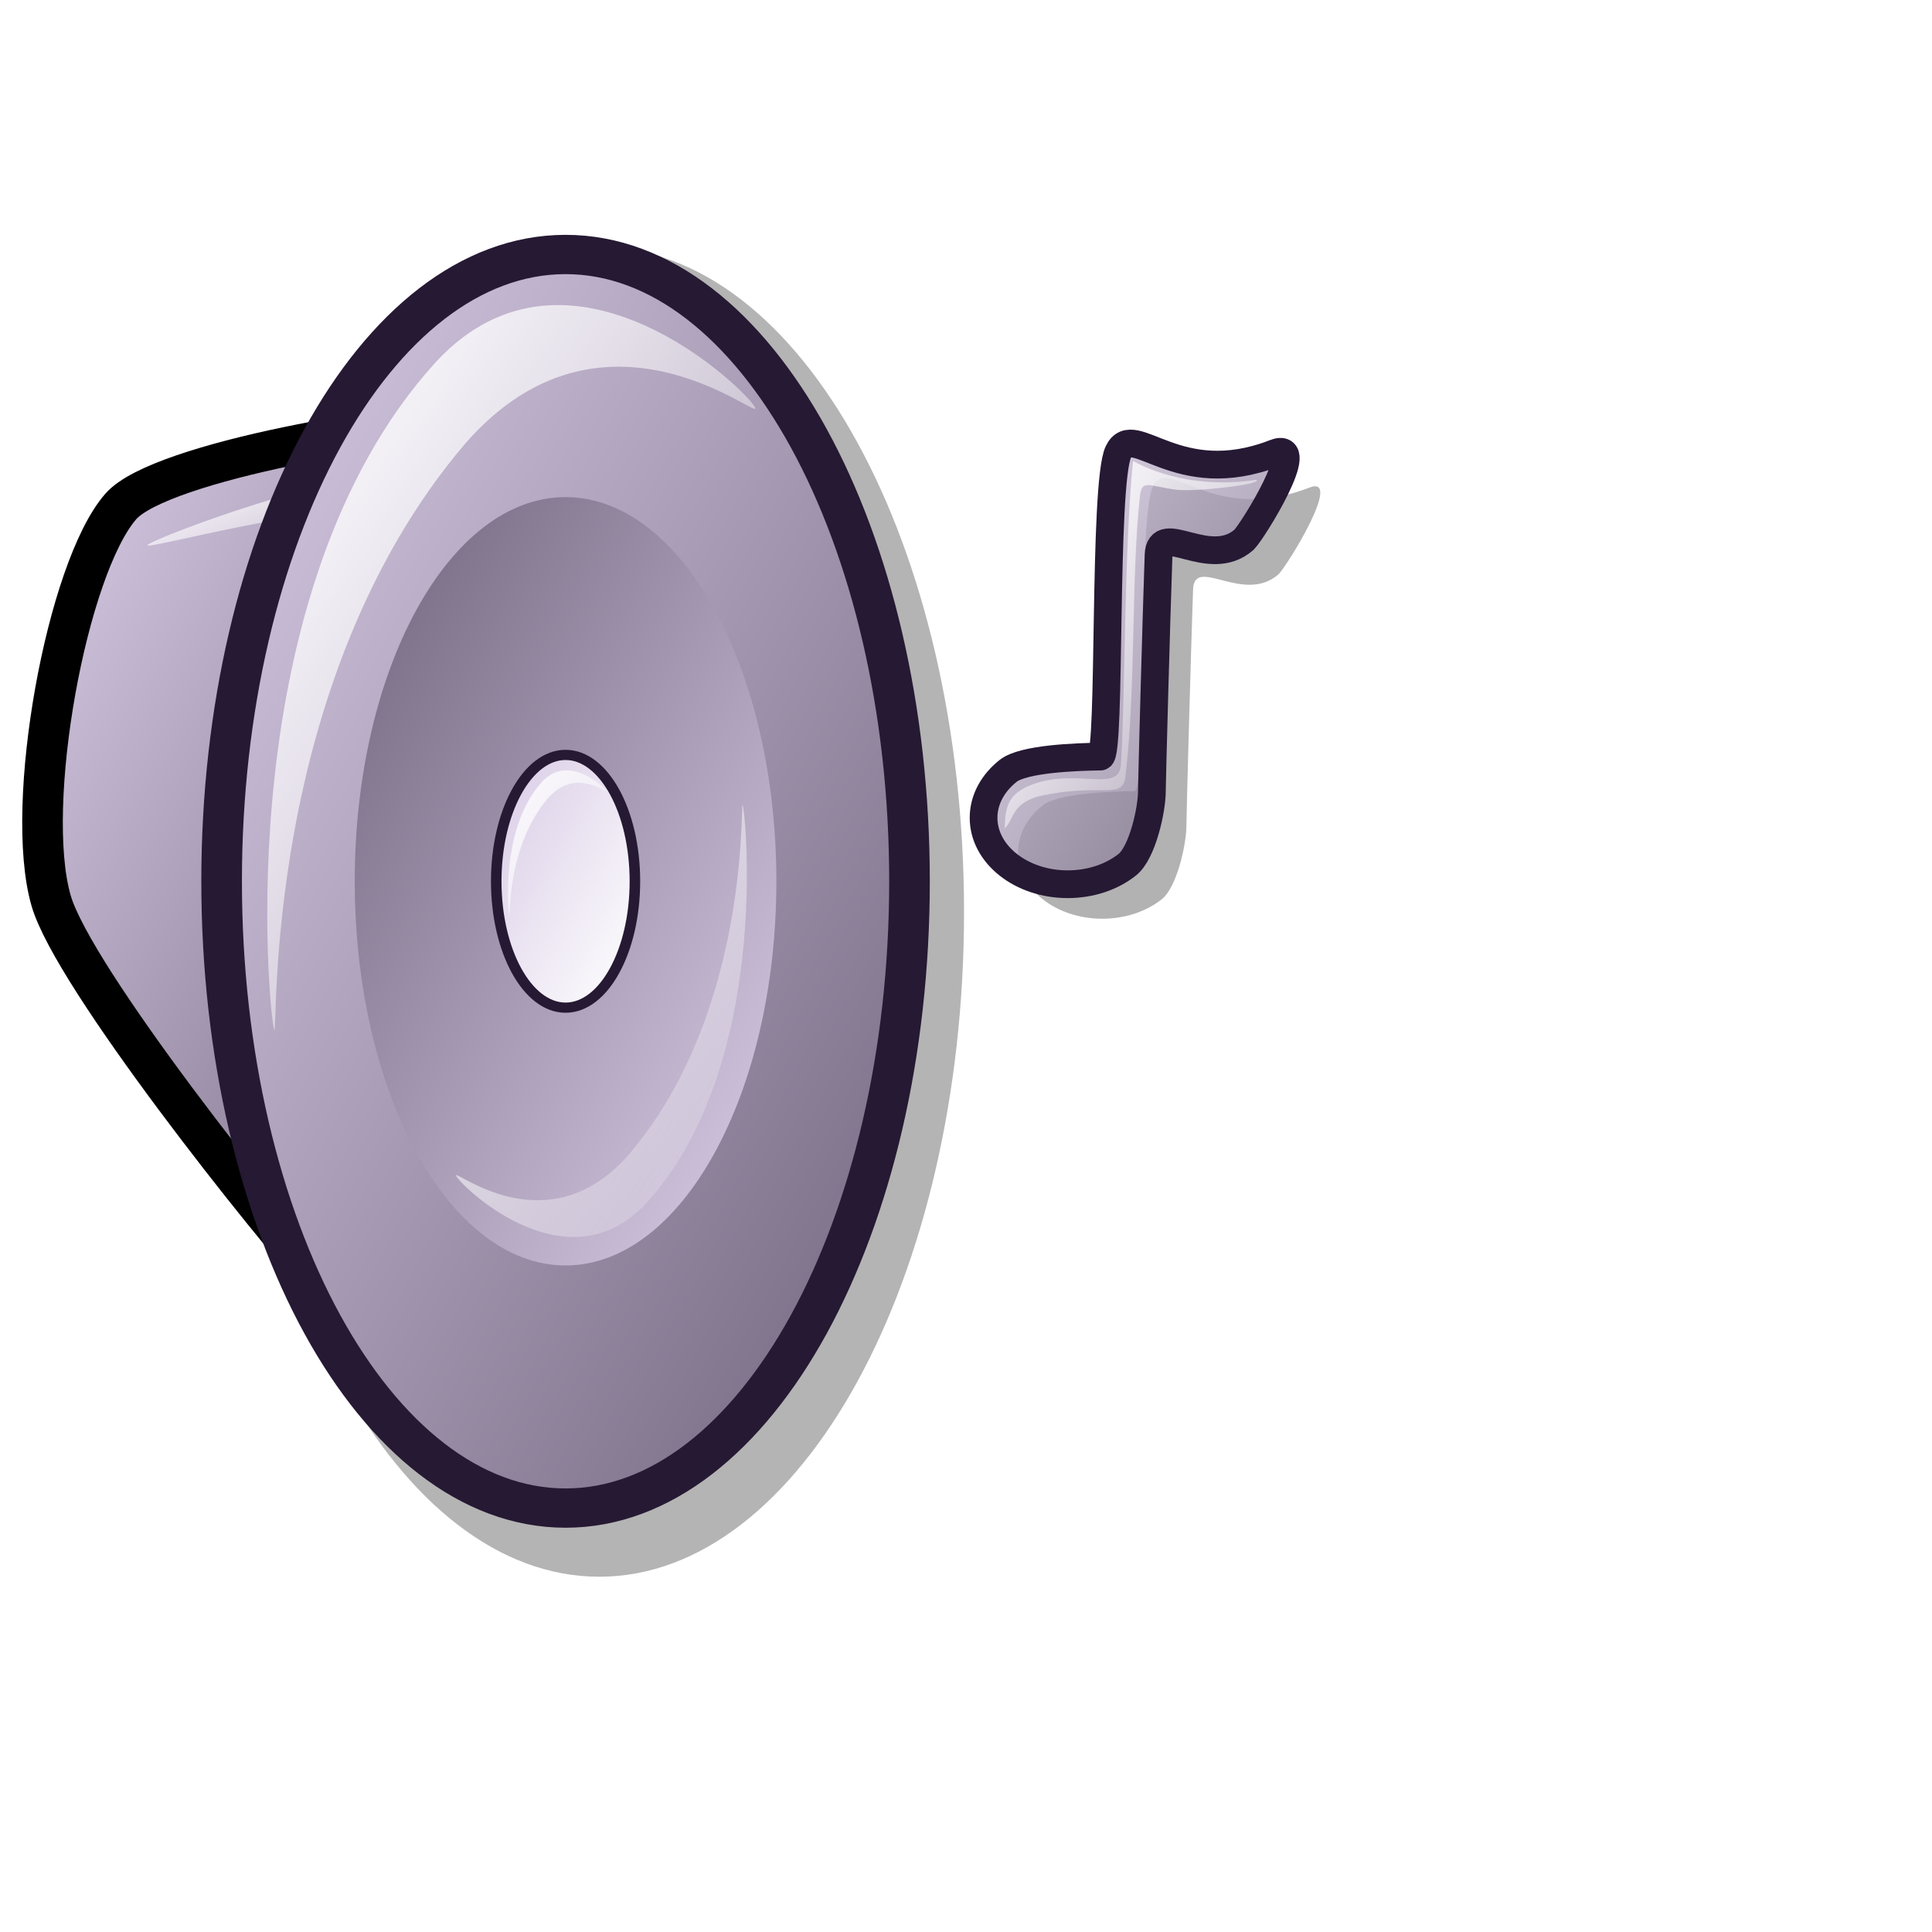
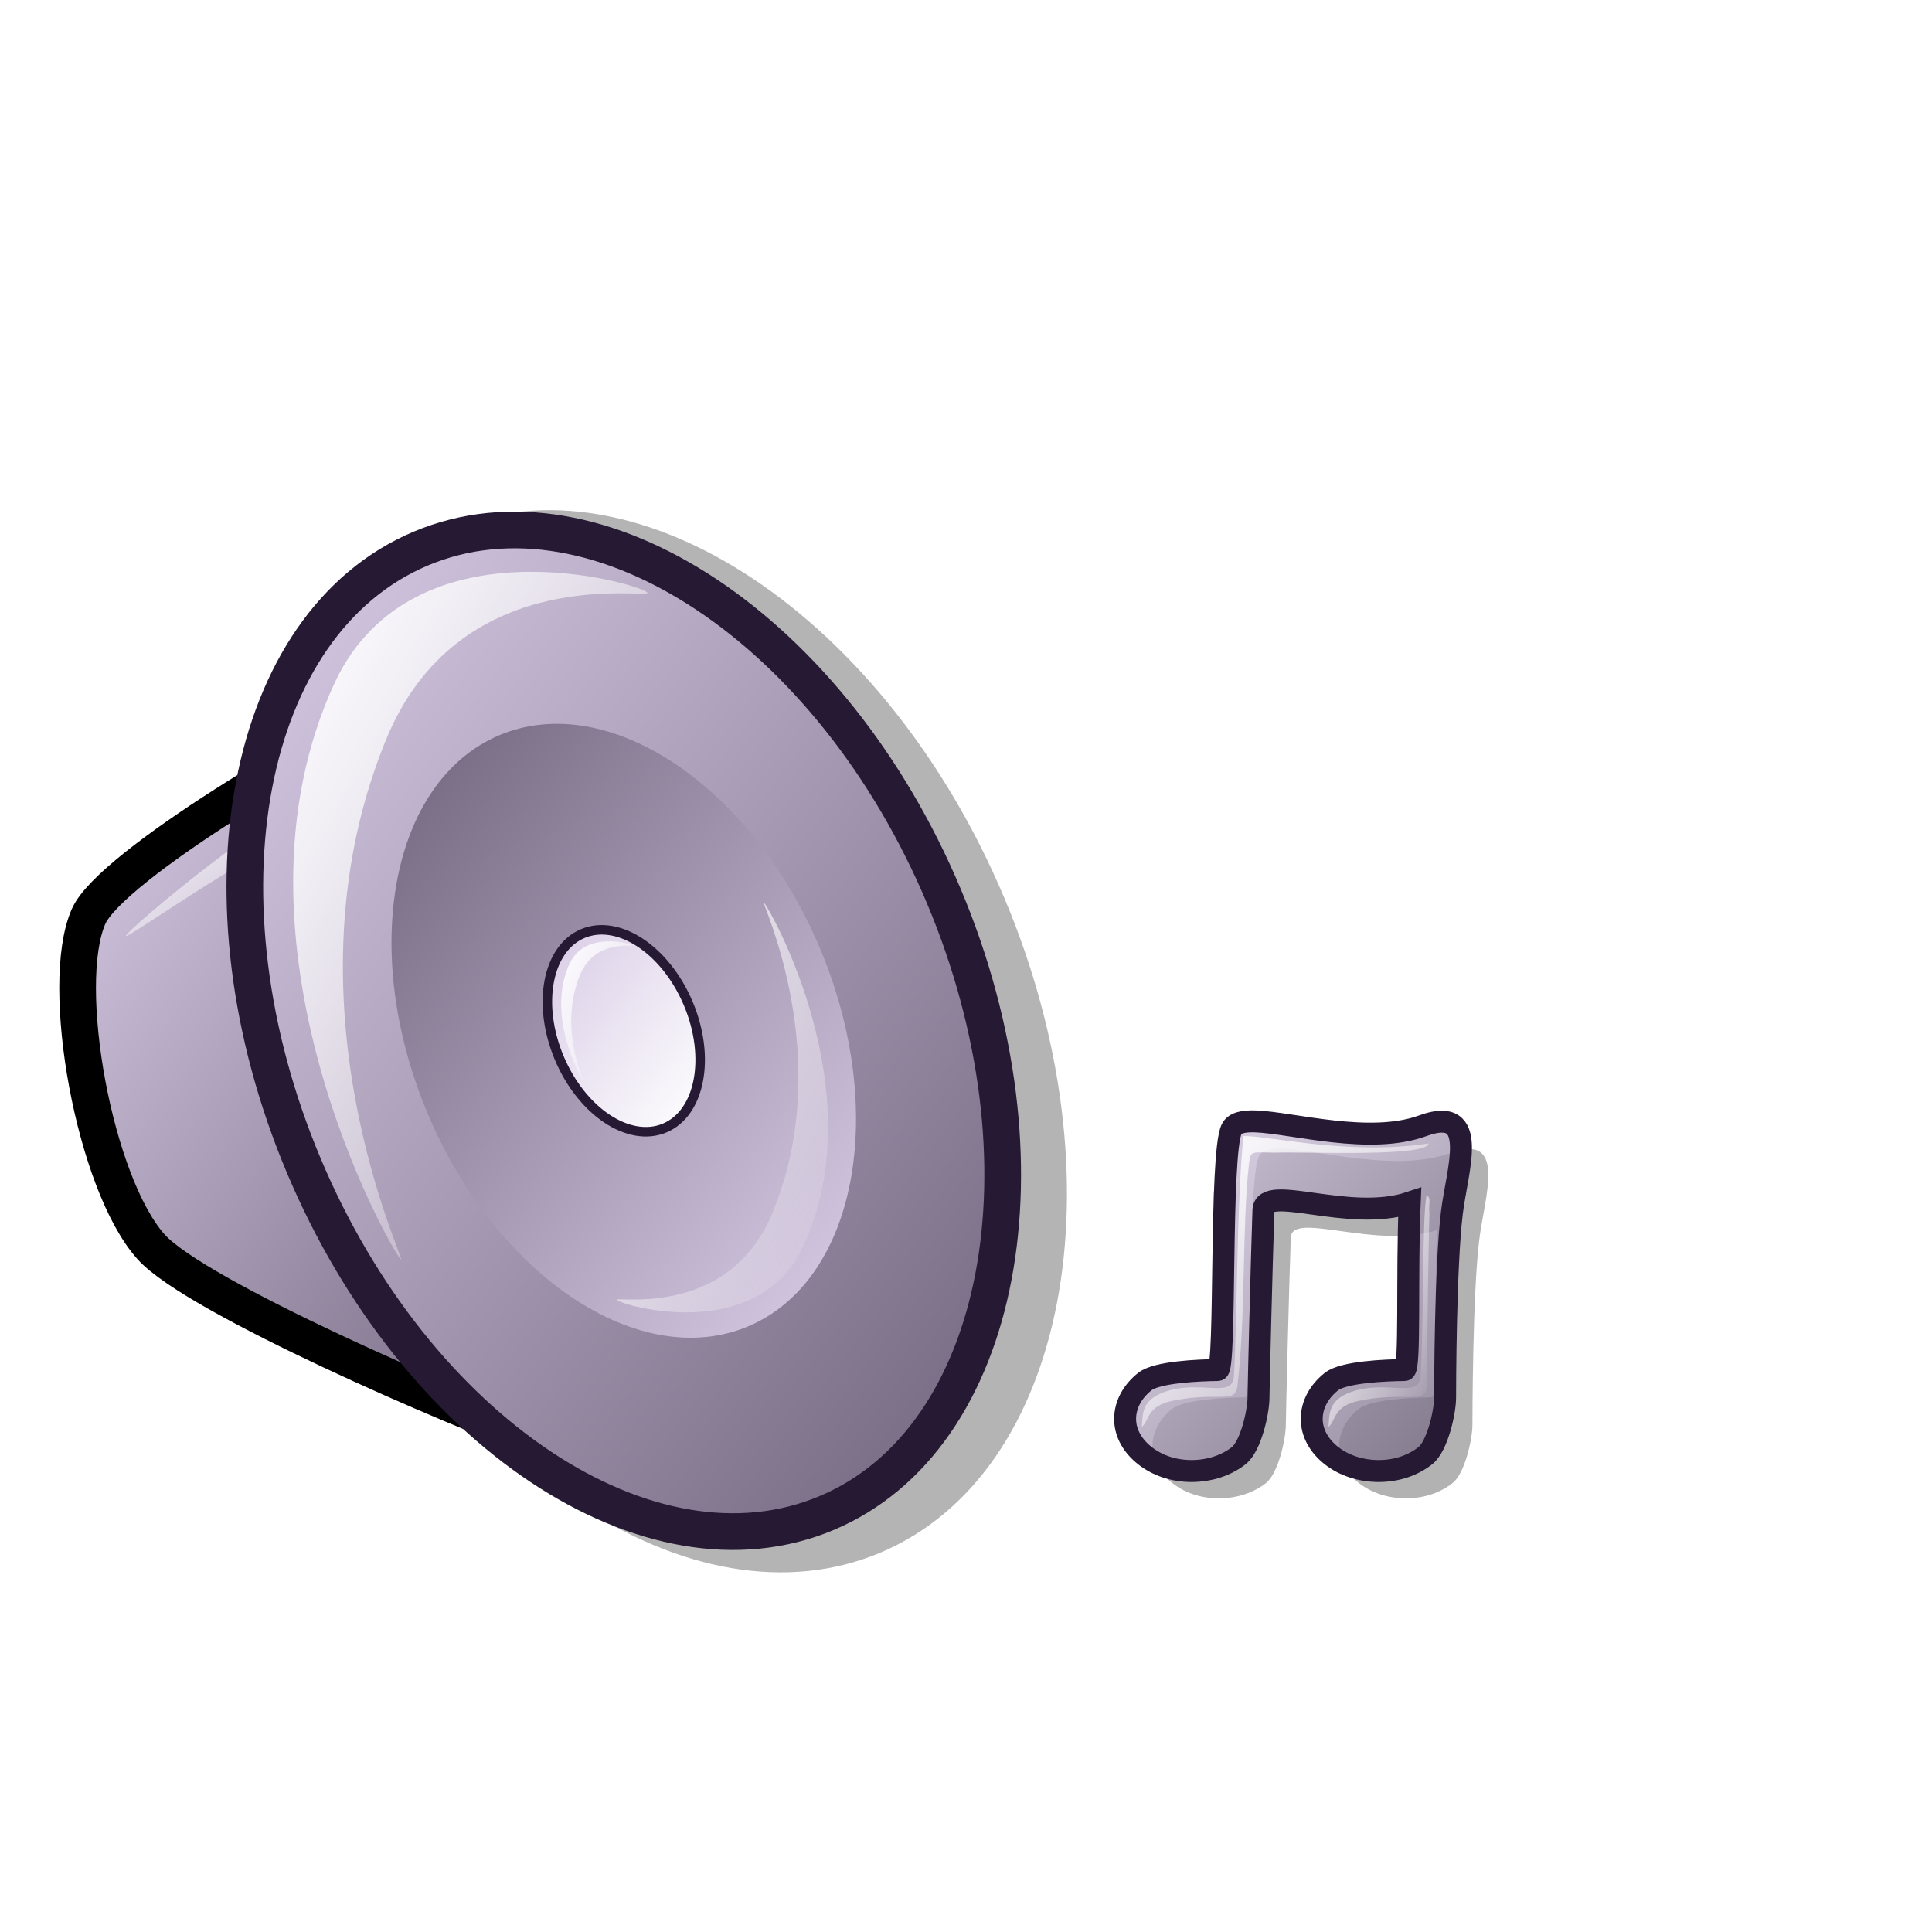
<svg xmlns="http://www.w3.org/2000/svg" xmlns:xlink="http://www.w3.org/1999/xlink" id="svg1" width="48pt" height="48pt">
  <defs id="defs3">
    <linearGradient id="linearGradient758">
      <stop style="stop-color:#d9cce6;stop-opacity:1;" offset="0" id="stop759" />
      <stop style="stop-color:#73667f;stop-opacity:1;" offset="1" id="stop760" />
    </linearGradient>
    <linearGradient id="linearGradient745">
      <stop style="stop-color:#d9cce6;stop-opacity:1;" offset="0" id="stop746" />
      <stop style="stop-color:#73667f;stop-opacity:1;" offset="1" id="stop747" />
    </linearGradient>
    <linearGradient id="linearGradient742">
      <stop offset="0" style="stop-color:#d9cce6;stop-opacity:1;" id="stop744" />
      <stop offset="1" style="stop-color:#73667f;stop-opacity:1;" id="stop743" />
    </linearGradient>
    <linearGradient id="linearGradient711">
      <stop offset="0" style="stop-color:#ffffff;stop-opacity:1;" id="stop713" />
      <stop offset="1" style="stop-color:#ffffff;stop-opacity:0;" id="stop712" />
    </linearGradient>
    <linearGradient id="linearGradient599">
      <stop style="stop-color:#ffffff;stop-opacity:1;" offset="0" id="stop600" />
      <stop style="stop-color:#d9cce6;stop-opacity:1;" offset="1" id="stop601" />
    </linearGradient>
    <linearGradient id="linearGradient584">
      <stop style="stop-color:#ffffff;stop-opacity:1;" offset="0" id="stop585" />
      <stop style="stop-color:#ffffff;stop-opacity:0;" offset="1" id="stop586" />
    </linearGradient>
    <linearGradient id="linearGradient578">
      <stop style="stop-color:#d9cce6;stop-opacity:1;" offset="0" id="stop579" />
      <stop style="stop-color:#73667f;stop-opacity:1;" offset="1" id="stop580" />
    </linearGradient>
    <linearGradient xlink:href="#linearGradient578" id="linearGradient581" x1="-0" y1="0" x2="0.979" y2="0.977" />
    <linearGradient xlink:href="#linearGradient578" id="linearGradient583" x1="0.99" y1="0.992" x2="0.031" y2="-0" />
    <linearGradient xlink:href="#linearGradient578" id="linearGradient860" x1="-0" y1="-0" x2="0.981" y2="1.008" />
    <linearGradient xlink:href="#linearGradient599" id="linearGradient861" x1="0.99" y1="0.992" x2="0.031" y2="0" />
    <linearGradient xlink:href="#linearGradient584" id="linearGradient862" x1="-0" y1="0" x2="0.975" y2="0.992" />
    <radialGradient xlink:href="#linearGradient578" id="radialGradient595" cx="0.338" cy="0.344" r="0.665" fx="0.331" fy="0.336" />
    <linearGradient xlink:href="#linearGradient584" id="linearGradient652" x1="-0" y1="-0" x2="0.996" y2="0.961" />
    <linearGradient xlink:href="#linearGradient584" id="linearGradient654" x1="0.011" y1="0.016" x2="0.978" y2="0.984" />
    <linearGradient xlink:href="#linearGradient758" id="linearGradient661" x1="0" y1="0.031" x2="0.966" y2="0.953" />
    <linearGradient xlink:href="#linearGradient578" id="linearGradient616" x1="0.024" y1="0.031" x2="0.967" y2="0.969" />
    <linearGradient xlink:href="#linearGradient584" id="linearGradient618" x1="0" y1="-0" x2="1" y2="1.008" />
    <linearGradient xlink:href="#linearGradient584" id="linearGradient620" x1="-0" y1="0" x2="1" y2="0.992" />
    <linearGradient xlink:href="#linearGradient584" id="linearGradient633" x1="0" y1="0" x2="1" y2="0" />
  </defs>
-   <g id="g608" transform="matrix(0.853056,0,0,0.960284,-1.659143,0.310332)">
-     <g id="g650" style="font-size:12;opacity:0.296;" transform="matrix(-0.707838,0,0,0.859444,44.27294,3.258012)">
-       <path style="font-size:12;fill-rule:evenodd;stroke-width:1.875;" d="M 40.182 49.684 C 43.741 46.988 55.413 36.82 56.783 33.598 C 58.501 29.556 56.259 19.434 53.193 16.717 C 50.944 14.724 36.64 12.56 32.522 12.563 C 28.414 12.567 34.839 53.731 40.182 49.684 z " id="path643" />
-       <path style="font-size:12;fill-rule:evenodd;stroke-width:1.875;" d="M 46.996 33.682 C 46.996 44.405 40.469 53.107 32.427 53.107 C 24.385 53.107 17.858 44.405 17.858 33.682 C 17.858 22.96 24.385 14.258 32.427 14.258 C 40.469 14.258 46.996 22.96 46.996 33.682 z " id="path644" transform="matrix(1.373487,0,0,1.373487,-17.61598,-13.82184)" />
-     </g>
-     <path style="font-size:12;fill:url(#linearGradient860);fill-rule:evenodd;stroke:#000000;stroke-width:1.577;" d="M 14.705 46.274 C 12.38 43.639 4.782 33.749 3.928 30.676 C 2.857 26.821 4.541 17.338 6.637 14.858 C 8.174 13.039 17.758 11.374 20.506 11.486 C 23.246 11.597 18.195 50.23 14.705 46.274 z " id="path637" transform="matrix(1,0,0,0.859444,0,4.376755)" />
-     <path style="font-size:12;fill:url(#linearGradient652);fill-rule:evenodd;stroke-width:1pt;" d="M 7.671 16.411 C 7.847 16.152 15.26 13.258 18.017 13.525 C 18.738 13.595 18.299 17.138 18.107 17.42 C 17.966 17.628 17.637 15.057 17.019 14.998 C 14.158 14.721 7.514 16.643 7.671 16.411 z " id="path642" transform="matrix(1,0,0,0.859444,0,4.376755)" />
-     <path style="font-size:12;fill:url(#linearGradient581);fill-rule:evenodd;stroke:#261933;stroke-width:1.577;" d="M 10.551 29.904 C 10.551 43.792 16.535 55.063 23.907 55.063 C 31.28 55.063 37.263 43.792 37.263 29.904 C 37.263 16.017 31.28 4.746 23.907 4.746 C 16.535 4.746 10.551 16.017 10.551 29.904 z " id="path635" transform="matrix(1,0,0,0.859444,0,4.376755)" />
-     <path style="font-size:12;fill:url(#linearGradient583);fill-rule:evenodd;stroke-width:0.375;" d="M 15.721 29.904 C 15.721 38.416 19.389 45.324 23.907 45.324 C 28.426 45.324 32.093 38.416 32.093 29.904 C 32.093 21.393 28.426 14.485 23.907 14.485 C 19.389 14.485 15.721 21.393 15.721 29.904 z " id="path636" transform="matrix(1,0,0,0.859444,0,4.376755)" />
-     <path style="font-size:12;fill:url(#linearGradient861);fill-rule:evenodd;stroke:#261933;stroke-width:0.409;" d="M 21.215 29.904 C 21.215 32.704 22.421 34.977 23.907 34.977 C 25.394 34.977 26.6 32.704 26.6 29.904 C 26.6 27.105 25.394 24.832 23.907 24.832 C 22.421 24.832 21.215 27.105 21.215 29.904 z " id="path638" transform="matrix(1,0,0,0.859444,0,4.376755)" />
-     <path style="font-size:12;fill:url(#linearGradient862);fill-rule:evenodd;stroke-width:1pt;" d="M 12.591 35.871 C 12.396 35.295 10.735 18.282 18.887 9.043 C 24.105 3.245 31.081 10.332 31.276 10.908 C 31.453 11.432 25.324 6.026 20.004 12.343 C 12.014 22.046 12.769 36.395 12.591 35.871 z " id="path639" transform="matrix(1,0,0,0.859444,0,4.376755)" />
-     <path style="font-size:12;fill:url(#linearGradient862);fill-rule:evenodd;stroke-width:1pt;" d="M 21.725 31.318 C 21.686 31.202 21.351 27.773 22.995 25.911 C 24.046 24.742 25.453 26.17 25.492 26.287 C 25.528 26.392 24.292 25.303 23.22 26.576 C 21.609 28.532 21.761 31.424 21.725 31.318 z " id="path640" transform="matrix(1,0,0,0.859444,0,4.376755)" />
-     <path style="font-size:12;fill:url(#linearGradient862);fill-rule:evenodd;stroke-width:1pt;" d="M 30.788 26.844 C 30.905 27.187 31.895 37.325 27.037 42.83 C 23.928 46.285 19.771 42.062 19.655 41.719 C 19.549 41.407 23.202 44.627 26.371 40.864 C 31.132 35.082 30.683 26.532 30.788 26.844 z " id="path641" transform="matrix(1,0,0,0.859444,0,4.376755)" />
+   <path style="fill:black;fill-rule:nonzero;stroke:none;fill-opacity:0.75;stroke-opacity:1;stroke-width:1pt;stroke-linejoin:miter;stroke-linecap:butt;" id="path683" d="M -9.785 -2.024 C -9.787 -2.024 -9.789 -2.024 -9.791 -2.025 L -9.791 -3.366 C -9.789 -3.367 -9.787 -3.367 -9.785 -3.367 L -9.785 -2.024 z " />
+   <g id="g1204" style="font-size:12;opacity:0.296;" transform="matrix(-0.561939,0.236348,0.267086,0.635022,28.49622,7.52925)">
+     <path style="fill-rule:evenodd;stroke-width:1.875;" d="M 40.182,49.684 C 43.741,46.988 55.413,36.82 56.783,33.598 C 58.501,29.556 56.259,19.434 53.193,16.717 C 50.944,14.724 36.64,12.56 32.522,12.563 C 28.414,12.567 34.839,53.731 40.182,49.684 z " id="path1205" />
+     <path style="fill-rule:evenodd;stroke-width:1.875;" d="M 46.996,33.682 C 46.996,44.405 40.469,53.107 32.427,53.107 C 24.385,53.107 17.858,44.405 17.858,33.682 C 17.858,22.96 24.385,14.258 32.427,14.258 C 40.469,14.258 46.996,22.96 46.996,33.682 z " id="path1206" transform="matrix(1.373487,0,0,1.373487,-17.61598,-13.82184)" />
  </g>
-   <path style="fill:black;fill-rule:nonzero;stroke:none;fill-opacity:0.75;stroke-opacity:1;stroke-width:1pt;stroke-linejoin:miter;stroke-linecap:butt;" id="path683" d="M -9.785 -2.024 C -9.787 -2.024 -9.789 -2.024 -9.791 -2.025 L -9.791 -3.366 C -9.789 -3.367 -9.787 -3.367 -9.785 -3.367 L -9.785 -2.024 z " />
-   <g id="g1633" transform="matrix(0.73479,0,0,0.73479,4.396499,8.702772)">
-     <path style="font-size:12;fill:#000000;fill-opacity:0.301;fill-rule:evenodd;stroke:none;stroke-width:1.25;" d="M 45.992 10.087 C 46.677 8.657 48.637 11.845 53.024 10.147 C 54.607 9.506 52.077 13.621 51.659 14.043 C 50.086 15.432 47.857 13.181 47.803 14.733 C 47.696 17.836 47.503 24.969 47.503 25.382 C 47.503 26.209 47.078 28.156 46.391 28.698 C 45.705 29.24 44.756 29.575 43.709 29.575 C 42.662 29.575 41.714 29.24 41.027 28.698 C 40.34 28.156 39.915 27.407 39.915 26.58 C 39.915 25.754 40.34 25.005 41.027 24.463 C 41.714 23.921 44.066 23.836 45.185 23.821 C 45.664 23.814 45.307 11.517 45.992 10.087 z " id="path1627" />
-     <path style="font-size:12;fill:url(#linearGradient661);fill-opacity:0.75;fill-rule:evenodd;stroke:#261934;stroke-width:1.25;" d="M 42.416 9.973 C 43.101 8.544 45.061 11.731 49.448 10.034 C 51.031 9.392 48.502 13.507 48.083 13.93 C 46.51 15.318 44.281 13.067 44.228 14.619 C 44.12 17.723 43.927 24.856 43.927 25.269 C 43.927 26.096 43.502 28.042 42.815 28.584 C 42.129 29.127 41.18 29.462 40.133 29.462 C 39.086 29.462 38.138 29.127 37.451 28.584 C 36.764 28.042 36.339 27.294 36.339 26.467 C 36.339 25.64 36.764 24.892 37.451 24.349 C 38.138 23.807 40.49 23.722 41.609 23.707 C 42.088 23.701 41.731 11.403 42.416 9.973 z " id="path749" transform="translate(2.019812,-1.442722)" />
-     <path style="font-size:12;fill:url(#linearGradient654);fill-rule:evenodd;stroke-width:1pt;" d="M 38.552 24.959 C 37.395 25.396 37.329 26.002 37.288 26.938 C 37.729 26.578 37.549 25.733 39.085 25.441 C 41.69 24.917 42.586 25.651 42.729 24.642 C 43.218 20.605 42.982 15.588 43.394 11.914 C 43.492 11.19 43.83 11.531 45.075 11.681 C 45.91 11.775 48.966 11.429 48.636 11.231 C 46.387 11.579 44.388 11.101 43.078 10.383 C 42.678 14.201 42.72 21.36 42.529 24.077 C 42.442 25.358 40.59 24.219 38.552 24.959 z " id="path762" transform="translate(2.019812,-1.442722)" />
+   <path style="font-size:12;fill:url(#linearGradient860);fill-rule:evenodd;stroke:#000000;stroke-width:1.215;" d="M 17.73,47.614 C 15.181,46.717 6.507,42.973 5.008,41.307 C 3.128,39.217 1.932,32.633 2.934,30.358 C 3.668,28.689 10.832,24.432 13.043,23.585 C 15.248,22.741 21.557,48.96 17.73,47.614 z " id="path1207" />
+   <path style="font-size:12;fill:url(#linearGradient652);fill-rule:evenodd;stroke-width:1pt;" d="M 4.17,30.999 C 4.24,30.775 9.352,26.463 11.612,25.711 C 12.203,25.515 12.8,27.911 12.724,28.155 C 12.667,28.334 11.719,26.811 11.213,26.98 C 8.868,27.759 4.107,31.198 4.17,30.999 z " id="path1208" />
+   <path style="font-size:12;fill:url(#linearGradient581);fill-rule:evenodd;stroke:#261933;stroke-width:1.215;" d="M 10.06,38.606 C 13.769,47.424 21.53,52.584 27.382,50.122 C 33.235,47.66 34.975,38.505 31.266,29.686 C 27.557,20.868 19.797,15.708 13.944,18.17 C 8.091,20.632 6.351,29.787 10.06,38.606 z " id="path1209" />
+   <path style="font-size:12;fill:url(#linearGradient583);fill-rule:evenodd;stroke-width:0.375;" d="M 14.164,36.879 C 16.438,42.284 21.194,45.446 24.781,43.938 C 28.369,42.429 29.435,36.818 27.162,31.413 C 24.888,26.008 20.132,22.846 16.545,24.354 C 12.957,25.863 11.891,31.474 14.164,36.879 z " id="path1210" />
+   <path style="font-size:12;fill:url(#linearGradient861);fill-rule:evenodd;stroke:#261933;stroke-width:0.315;" d="M 18.525,35.045 C 19.273,36.823 20.838,37.863 22.018,37.367 C 23.198,36.871 23.549,35.025 22.801,33.247 C 22.053,31.469 20.488,30.429 19.308,30.925 C 18.128,31.421 17.778,33.267 18.525,35.045 z " id="path1211" />
+   <path style="font-size:12;fill:url(#linearGradient862);fill-rule:evenodd;stroke-width:1pt;" d="M 13.273,41.713 C 12.965,41.413 7.101,31.164 11.106,22.575 C 13.7,17.15 21.131,19.322 21.439,19.622 C 21.72,19.896 15.41,18.51 12.874,24.297 C 9.122,33.127 13.554,41.987 13.273,41.713 z " id="path1212" />
+   <path style="font-size:12;fill:url(#linearGradient862);fill-rule:evenodd;stroke-width:1pt;" d="M 19.309,35.772 C 19.246,35.712 18.065,33.646 18.872,31.915 C 19.395,30.821 20.892,31.259 20.955,31.319 C 21.011,31.375 19.739,31.095 19.228,32.262 C 18.472,34.042 19.365,35.828 19.309,35.772 z " id="path1213" />
+   <path style="font-size:12;fill:url(#linearGradient862);fill-rule:evenodd;stroke-width:1pt;" d="M 25.309,29.905 C 25.492,30.084 28.986,36.191 26.6,41.309 C 25.054,44.541 20.627,43.247 20.443,43.068 C 20.275,42.905 24.035,43.731 25.546,40.283 C 27.782,35.021 25.141,29.742 25.309,29.905 z " id="path1214" />
+   <g id="g1215" transform="matrix(0.581802,0,0,0.581802,17.71726,16.80182)">
+     <path style="font-size:12;fill:#000000;fill-opacity:0.301;fill-rule:evenodd;stroke:none;stroke-width:1.25;" d="M 42.603,36.527 C 41.902,36.5 41.399,36.607 41.228,36.964 C 40.543,38.394 40.925,50.676 40.447,50.683 C 39.328,50.698 36.977,50.797 36.291,51.339 C 35.604,51.882 35.166,52.638 35.166,53.464 C 35.166,54.291 35.604,55.016 36.291,55.558 C 36.977,56.1 37.9,56.433 38.947,56.433 C 39.994,56.433 40.948,56.1 41.634,55.558 C 42.321,55.016 42.759,53.072 42.759,52.246 C 42.759,51.832 42.933,44.693 43.041,41.589 C 43.094,40.038 47.913,42.305 51.368,41.152 C 51.191,45.257 51.415,50.678 51.072,50.683 C 49.953,50.698 47.602,50.797 46.916,51.339 C 46.229,51.882 45.791,52.638 45.791,53.464 C 45.791,54.291 46.229,55.016 46.916,55.558 C 47.602,56.1 48.556,56.433 49.603,56.433 C 50.65,56.433 51.573,56.1 52.259,55.558 C 52.946,55.016 53.384,53.072 53.384,52.246 C 53.384,51.832 53.393,44.816 53.769,41.734 C 54.055,39.317 55.411,35.566 52.113,36.775 C 49.101,37.878 44.707,36.608 42.603,36.527 z " id="path1216" />
+     <path style="font-size:12;fill:url(#linearGradient616);fill-opacity:0.75;fill-rule:evenodd;stroke:#261934;stroke-width:1.25;" d="M 36.719,36.125 C 36.017,36.098 35.515,36.205 35.344,36.562 C 34.659,37.992 35.041,50.274 34.562,50.281 C 33.443,50.296 31.093,50.395 30.406,50.938 C 29.72,51.48 29.281,52.236 29.281,53.062 C 29.281,53.889 29.72,54.614 30.406,55.156 C 31.093,55.698 32.015,56.031 33.062,56.031 C 34.11,56.031 35.063,55.698 35.75,55.156 C 36.437,54.614 36.875,52.67 36.875,51.844 C 36.875,51.43 37.049,44.291 37.156,41.188 C 37.21,39.636 42.028,41.903 45.484,40.75 C 45.307,44.855 45.531,50.276 45.188,50.281 C 44.068,50.296 41.718,50.395 41.031,50.938 C 40.345,51.48 39.906,52.236 39.906,53.062 C 39.906,53.889 40.345,54.614 41.031,55.156 C 41.718,55.698 42.672,56.031 43.719,56.031 C 44.766,56.031 45.688,55.698 46.375,55.156 C 47.062,54.614 47.5,52.67 47.5,51.844 C 47.5,51.43 47.509,44.414 47.885,41.332 C 48.17,38.915 49.526,35.164 46.228,36.373 C 43.217,37.476 38.823,36.206 36.719,36.125 z " id="path1217" transform="translate(4.328167,-1.154178)" />
+     <path style="font-size:12;fill-opacity:0.75;stroke-width:1pt;" id="path1218" d="M 34.341,41.504 C 34.339,41.503 34.338,41.503 34.336,41.503 L 34.336,40.161 C 34.338,40.161 34.339,40.161 34.341,40.16 L 34.341,41.504 z " transform="translate(4.328167,-1.154178)" />
+     <path style="font-size:12;fill:url(#linearGradient654);fill-rule:evenodd;stroke-width:1pt;" d="M 31.495,51.54 C 30.338,51.978 30.272,52.583 30.231,53.52 C 30.672,53.16 30.492,52.315 32.028,52.023 C 34.633,51.499 35.529,52.233 35.672,51.224 C 36.161,47.186 35.925,42.17 36.337,38.495 C 36.435,37.772 36.475,37.889 37.73,37.902 C 39.935,37.852 46.453,38.156 46.556,37.38 C 41.999,38.089 37.187,36.889 36.021,36.965 C 35.621,40.783 35.663,47.942 35.472,50.659 C 35.385,51.94 33.532,50.801 31.495,51.54 z " id="path1219" transform="translate(4.328167,-1.154178)" />
+     <path style="font-size:12;fill:url(#linearGradient654);fill-rule:evenodd;stroke-width:1pt;" d="M 42.125,51.54 C 40.968,51.978 40.902,52.583 40.861,53.52 C 41.301,53.16 41.122,52.315 42.658,52.023 C 45.263,51.499 46.433,52.243 46.446,51.224 C 46.503,46.681 46.563,42.915 46.607,41.381 C 46.55,40.813 46.735,40.424 46.435,40.355 C 46.179,41.865 46.293,47.942 46.102,50.659 C 46.014,51.94 44.162,50.801 42.125,51.54 z " id="path1220" transform="translate(4.328167,-1.154178)" />
  </g>
</svg>
